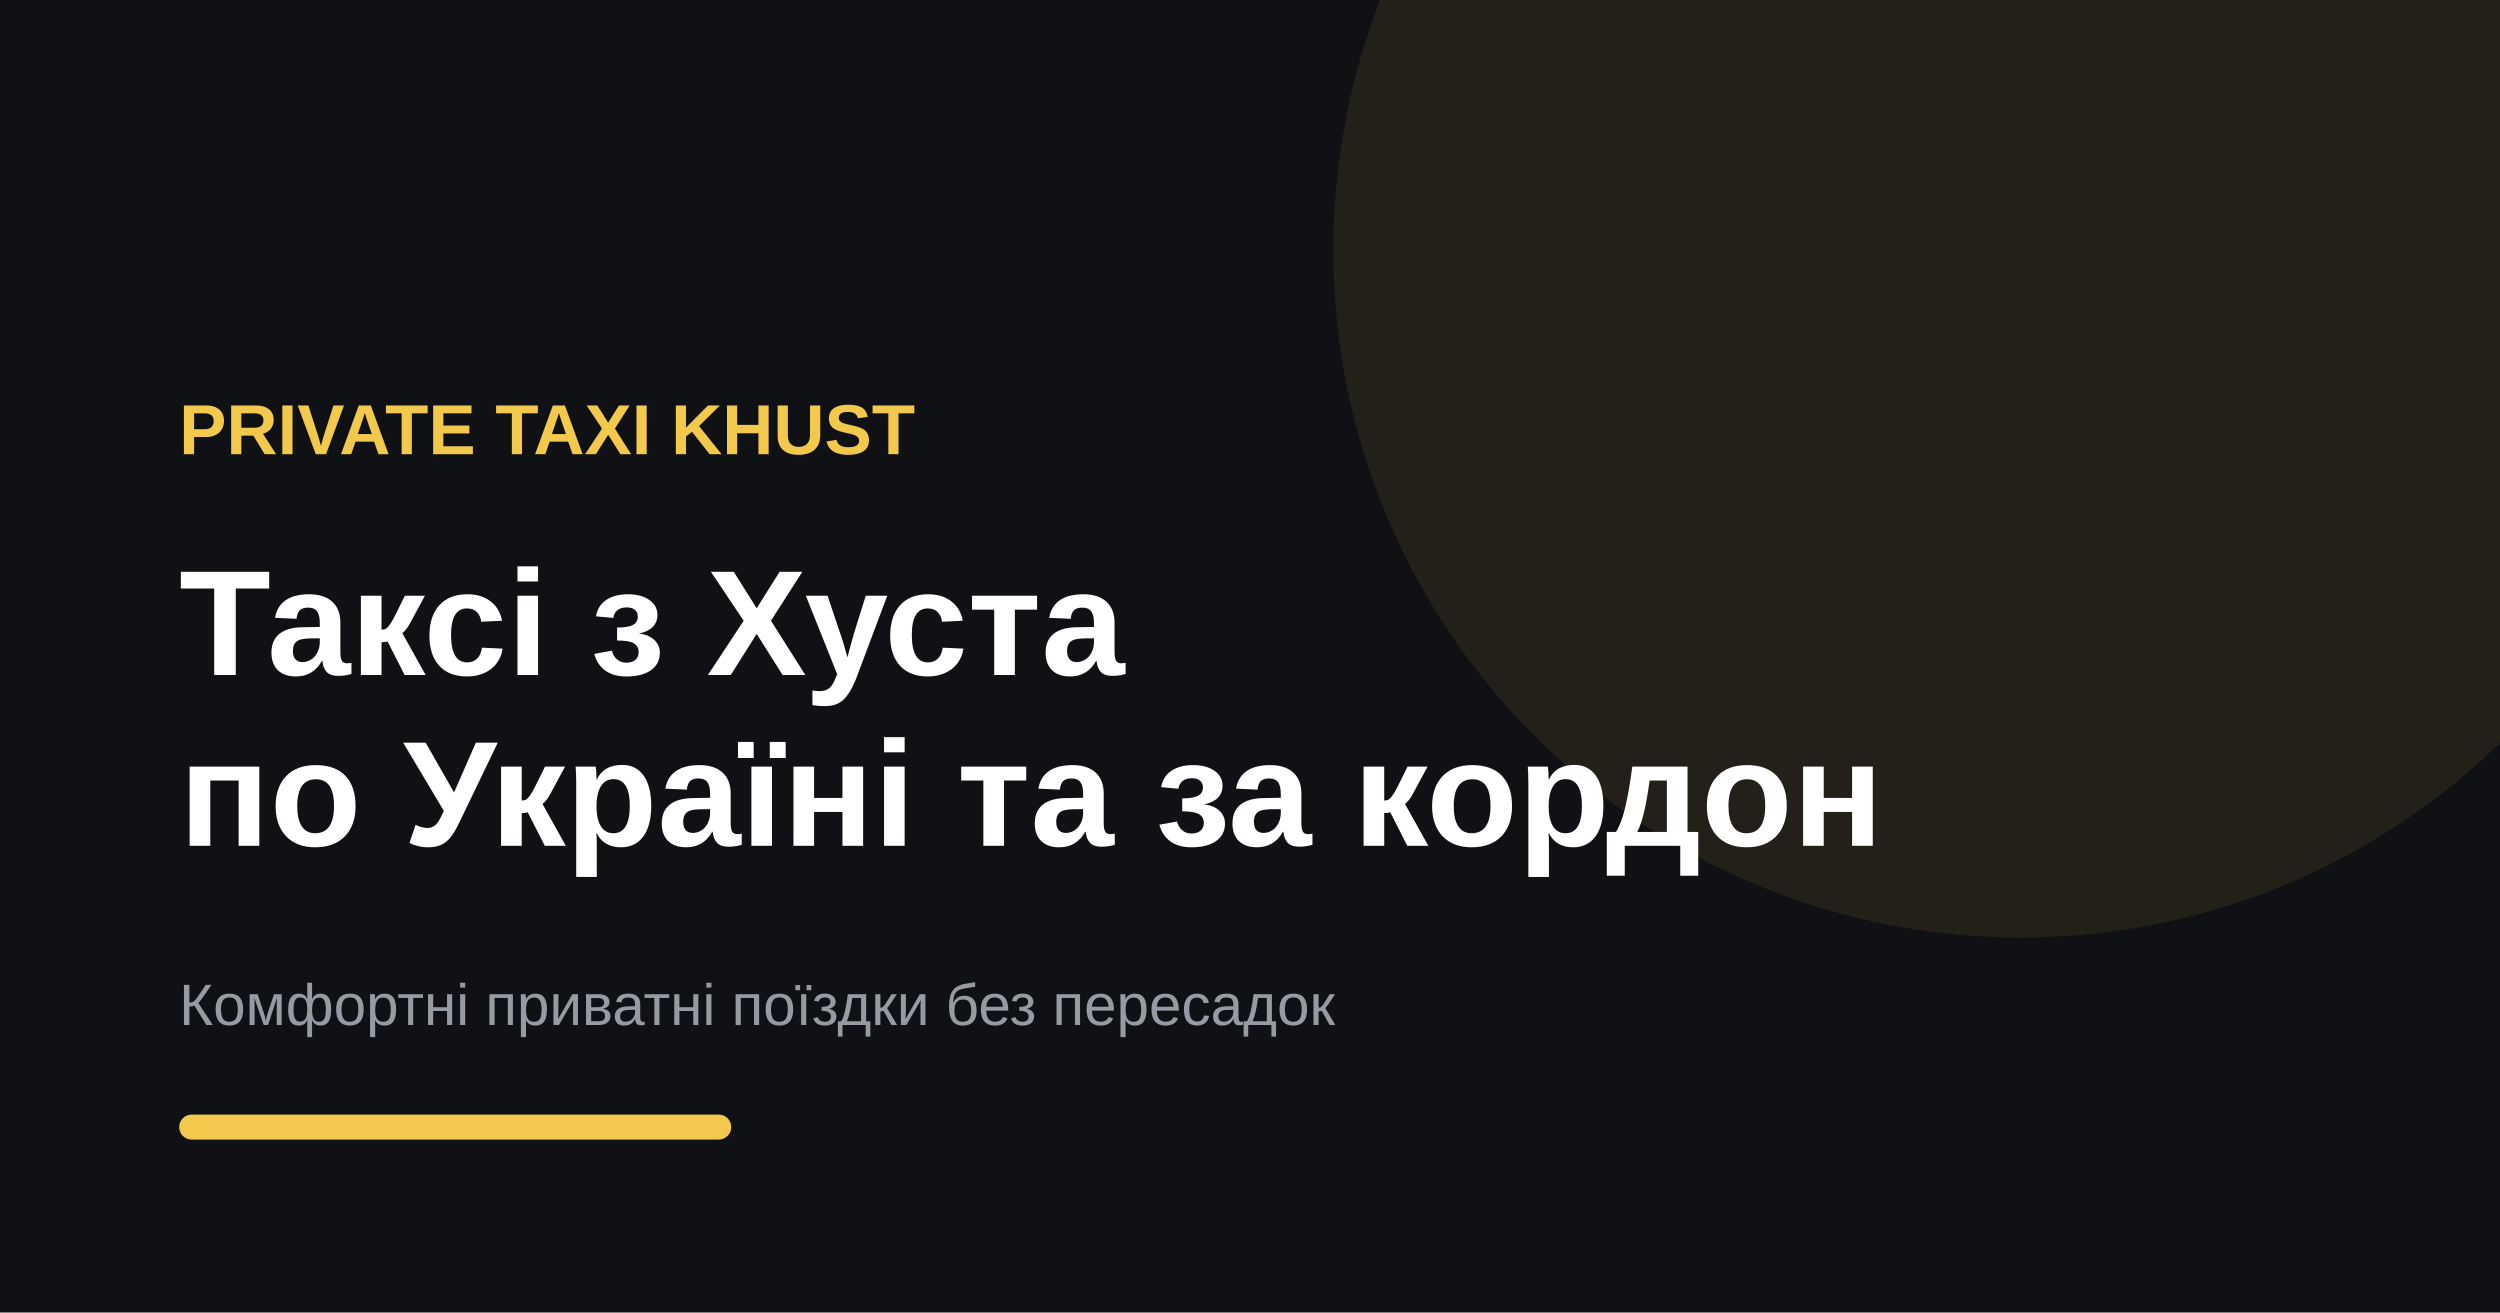
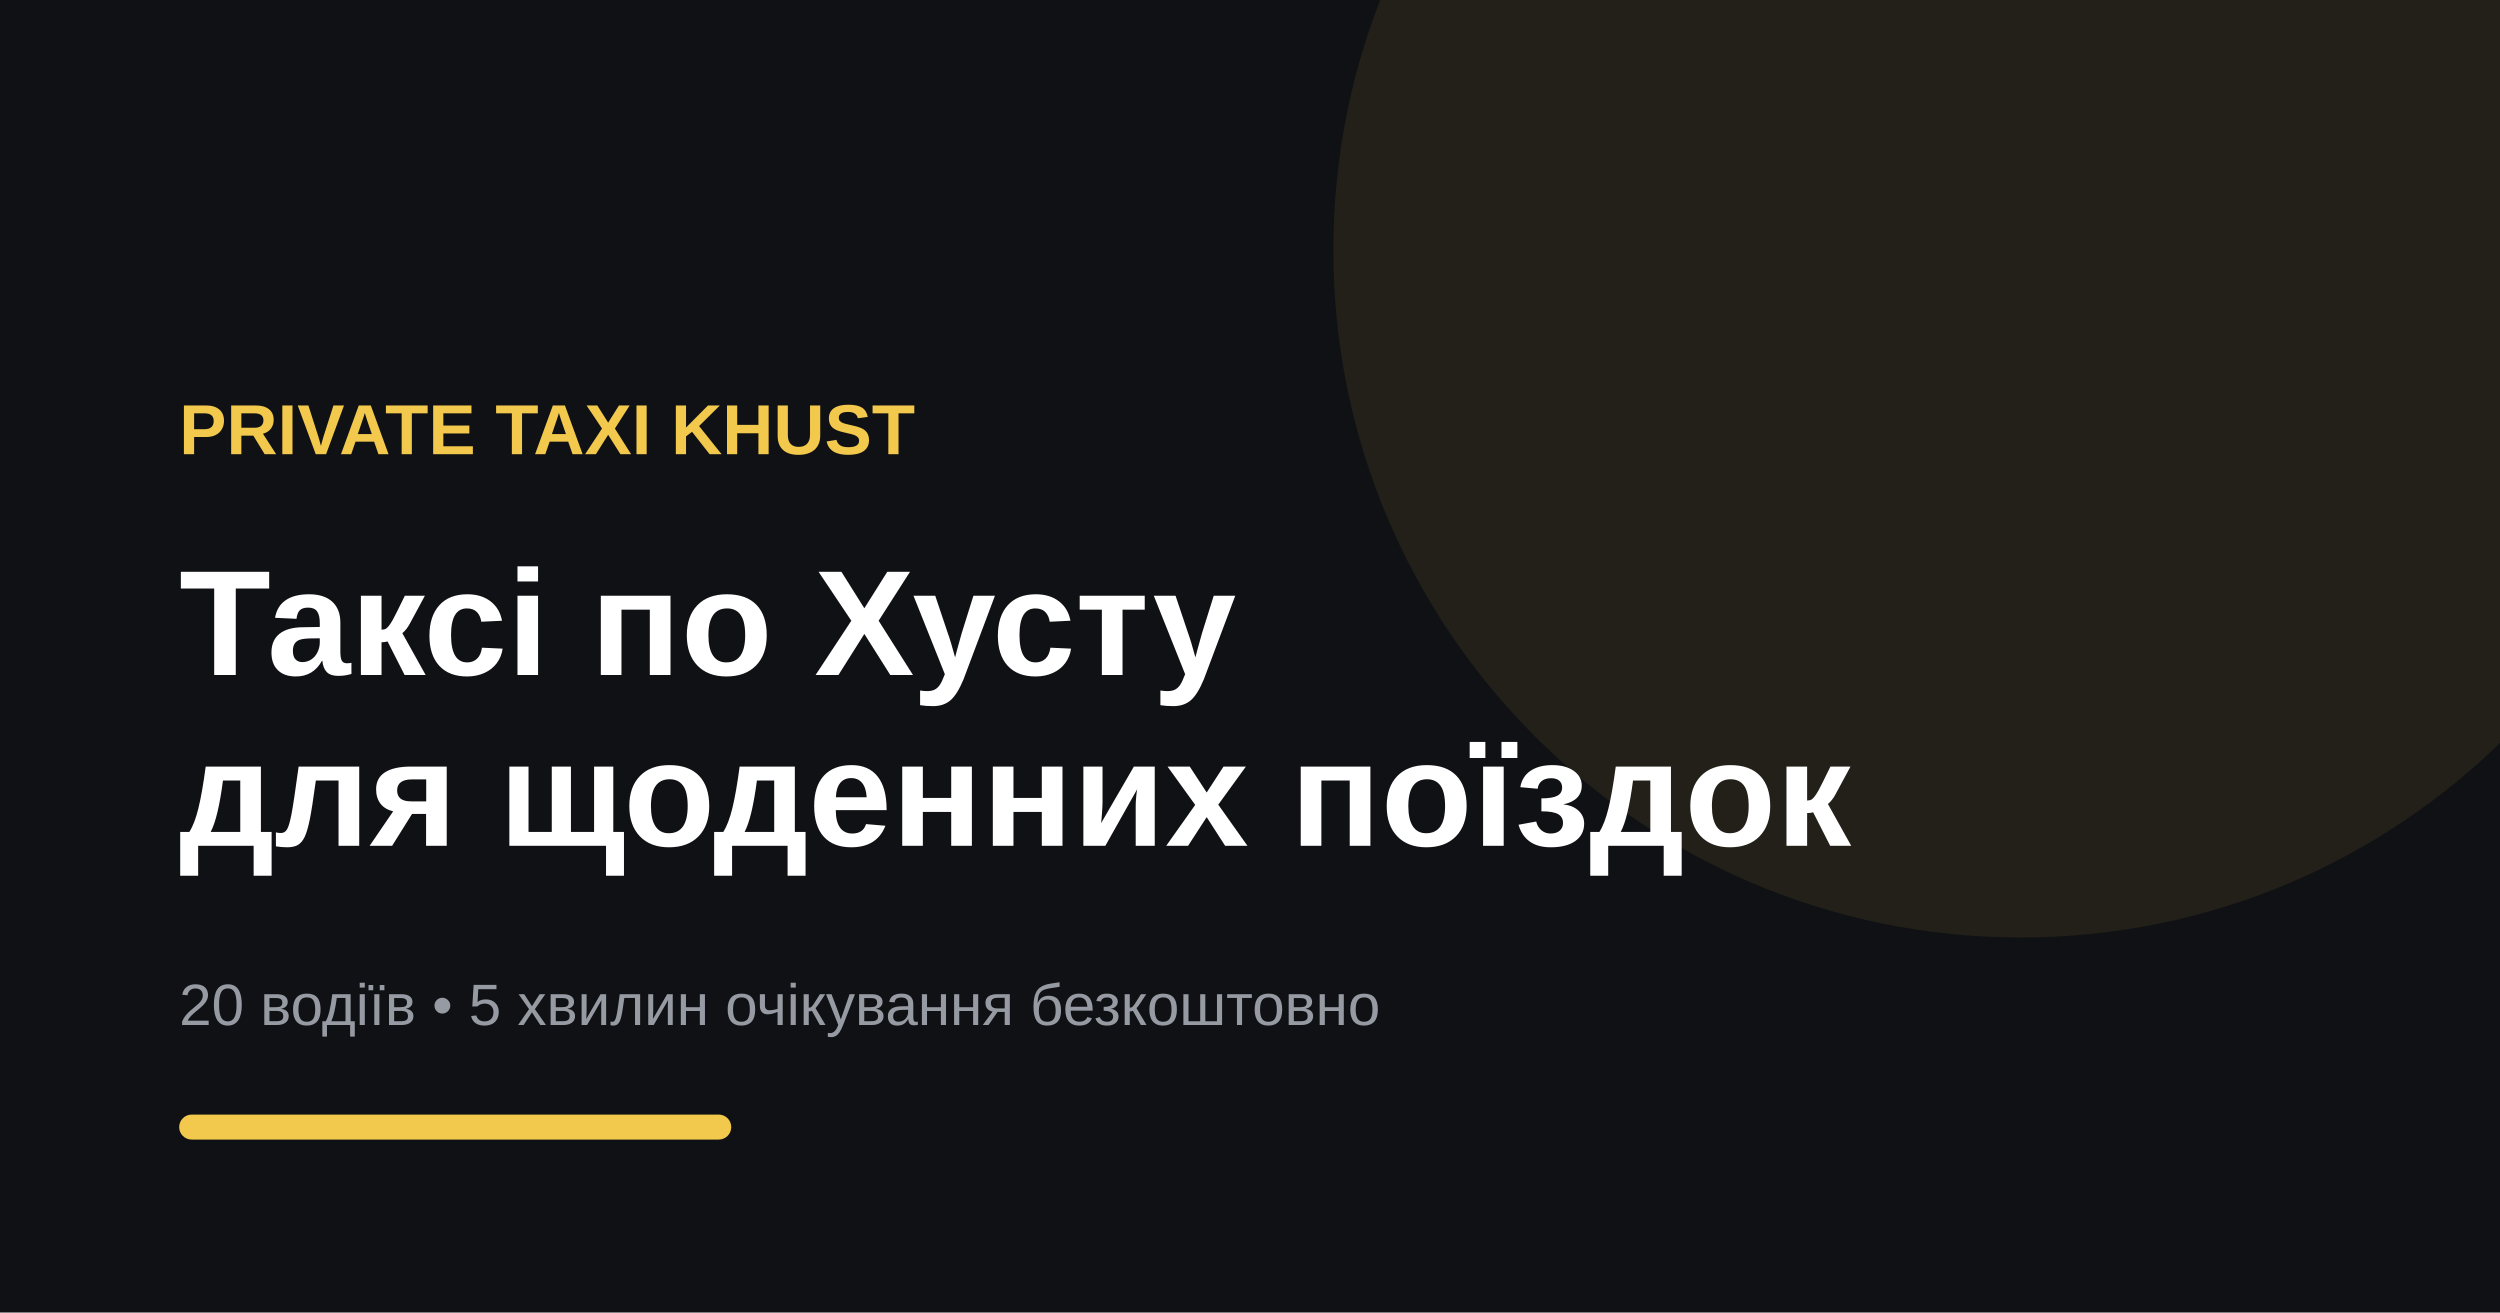
<svg xmlns="http://www.w3.org/2000/svg" viewBox="0 0 1200 630">
  <rect width="1200" height="630" fill="#101114" />
  <circle cx="970" cy="120" r="330" fill="#f2c94c" opacity=".08" />
  <text x="86" y="218" fill="#f2c94c" font-family="Arial, sans-serif" font-size="34" font-weight="700">PRIVATE TAXI KHUST</text>
-   <text x="86" y="324" fill="#ffffff" font-family="Arial, sans-serif" font-size="72" font-weight="700">Таксі з Хуста</text>
-   <text x="86" y="406" fill="#ffffff" font-family="Arial, sans-serif" font-size="72" font-weight="700">по Україні та за кордон</text>
-   <text x="86" y="492" fill="#969aa2" font-family="Arial, sans-serif" font-size="28">Комфортні приватні поїздки без пересадок</text>
+   <text x="86" y="324" fill="#ffffff" font-family="Arial, sans-serif" font-size="72" font-weight="700">Таксі по Хусту</text>
+   <text x="86" y="406" fill="#ffffff" font-family="Arial, sans-serif" font-size="72" font-weight="700">для щоденних поїздок</text>
+   <text x="86" y="492" fill="#969aa2" font-family="Arial, sans-serif" font-size="28">20 водіїв • 5 хвилин очікування безкоштовно</text>
  <rect x="86" y="535" width="265" height="12" rx="6" fill="#f2c94c" />
</svg>
